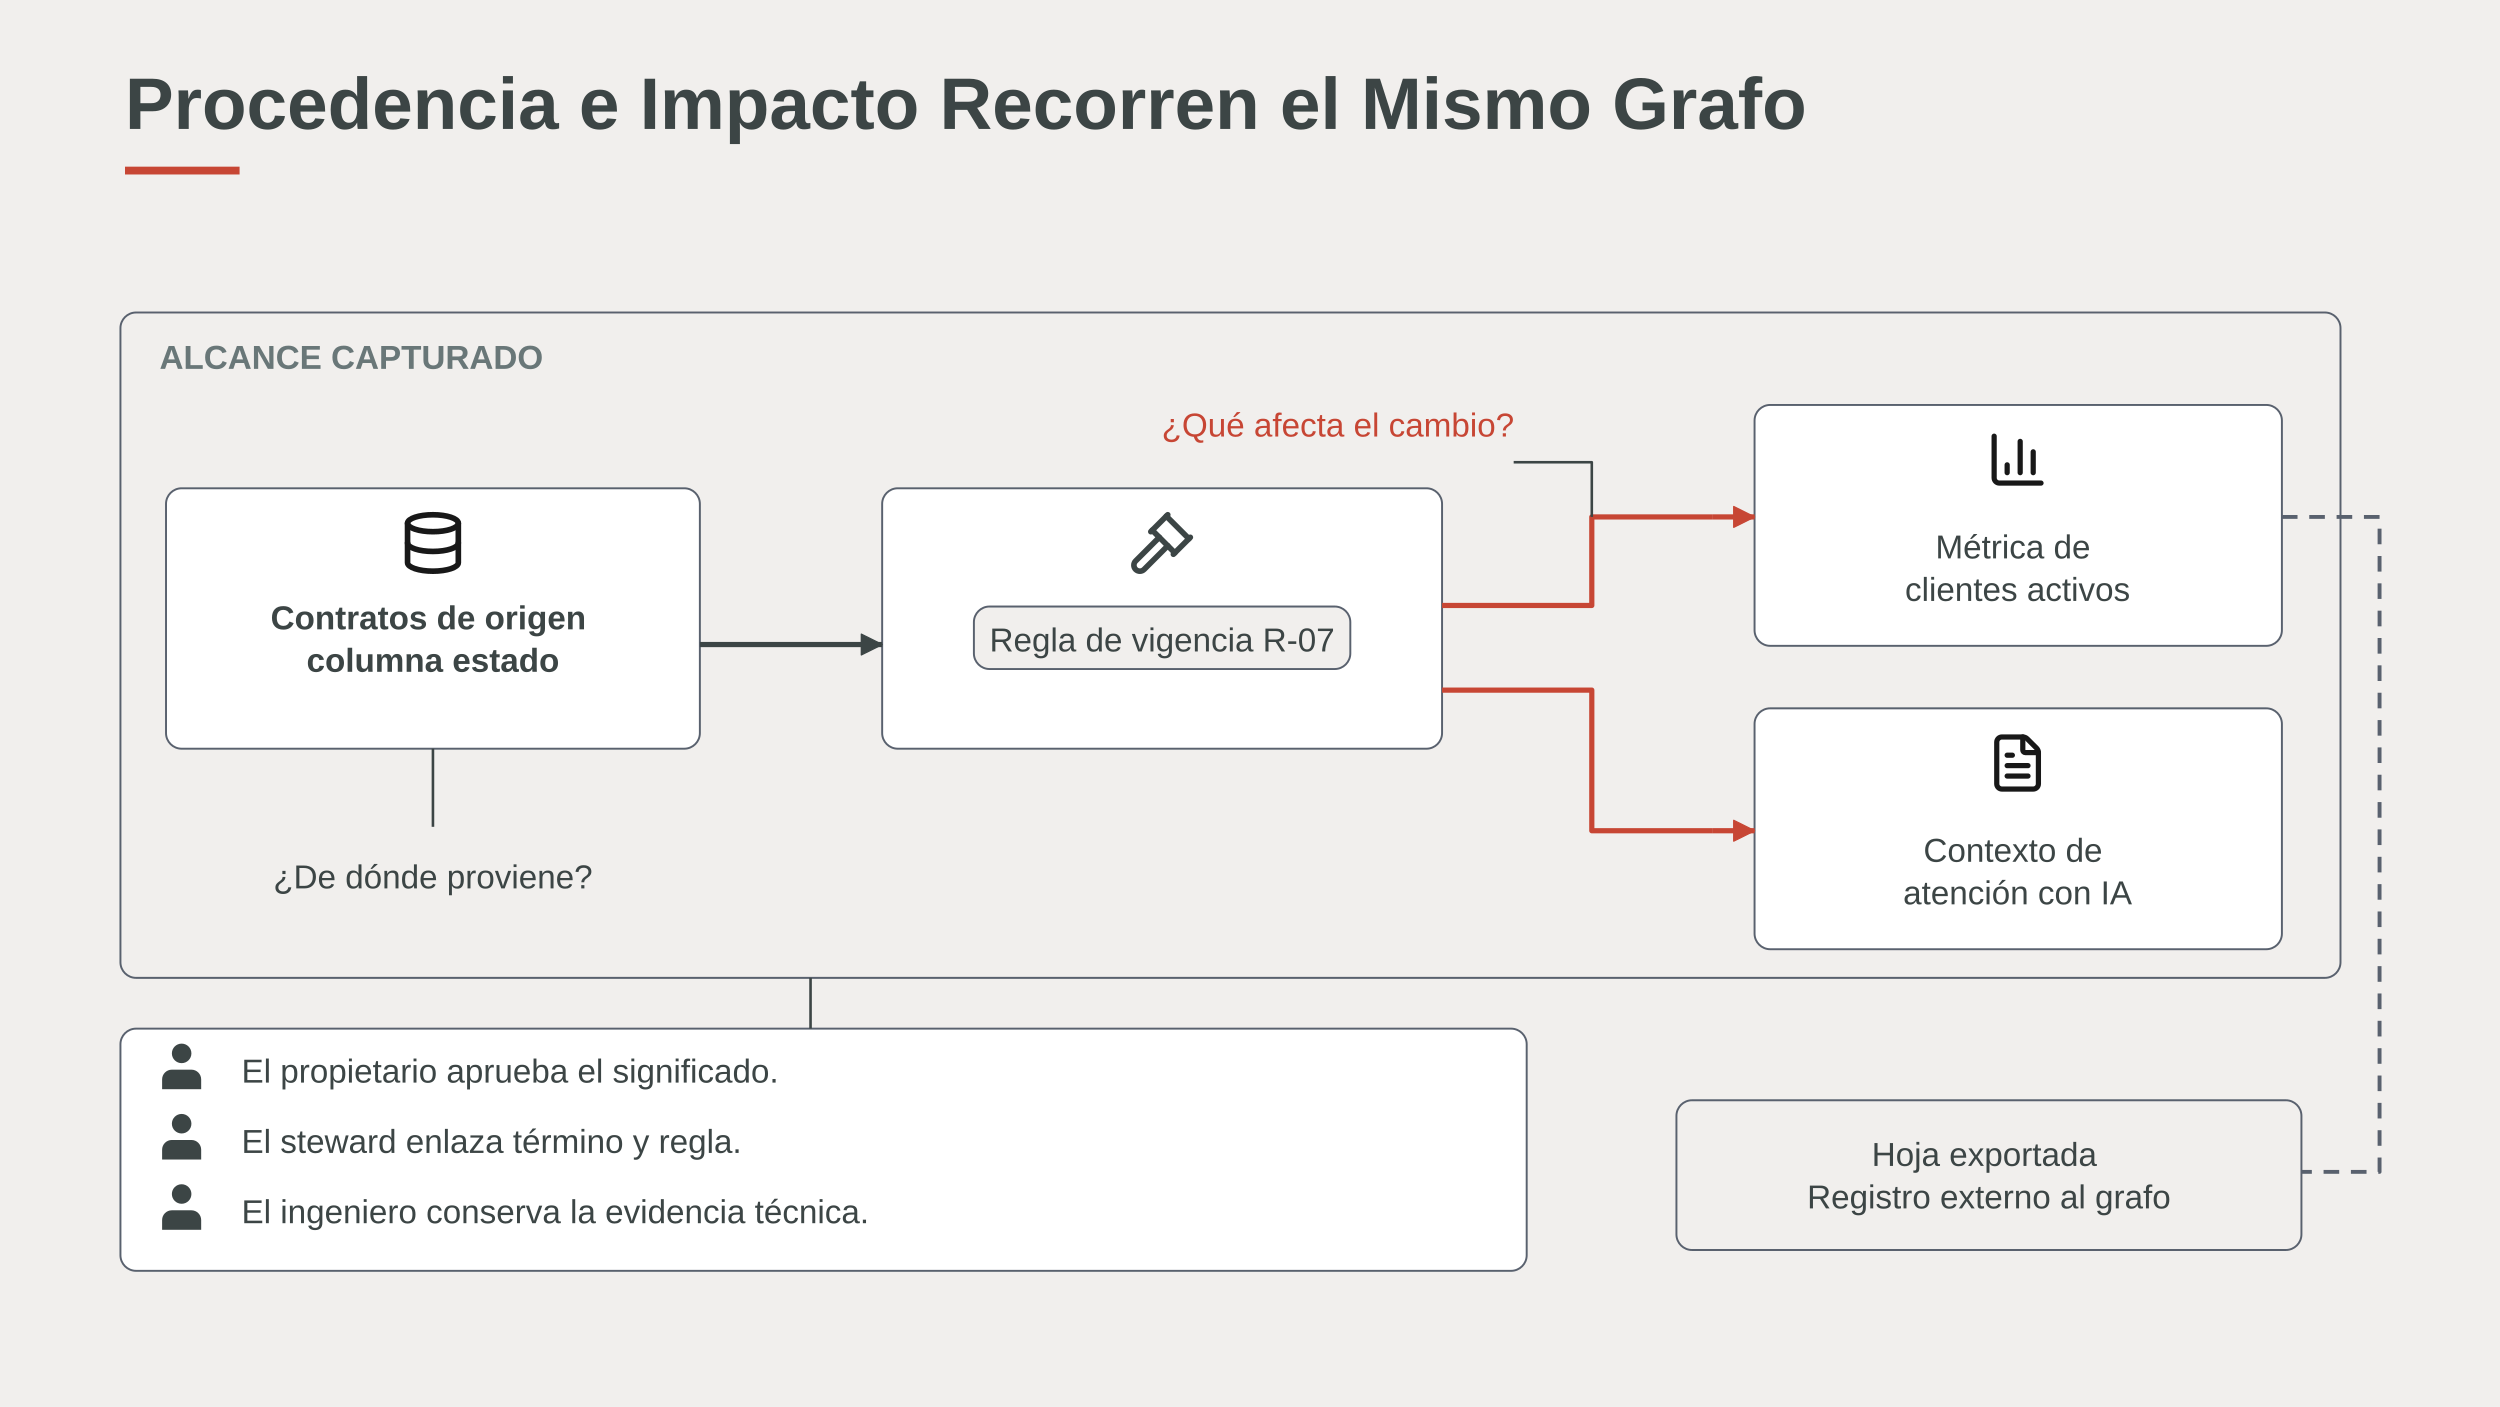
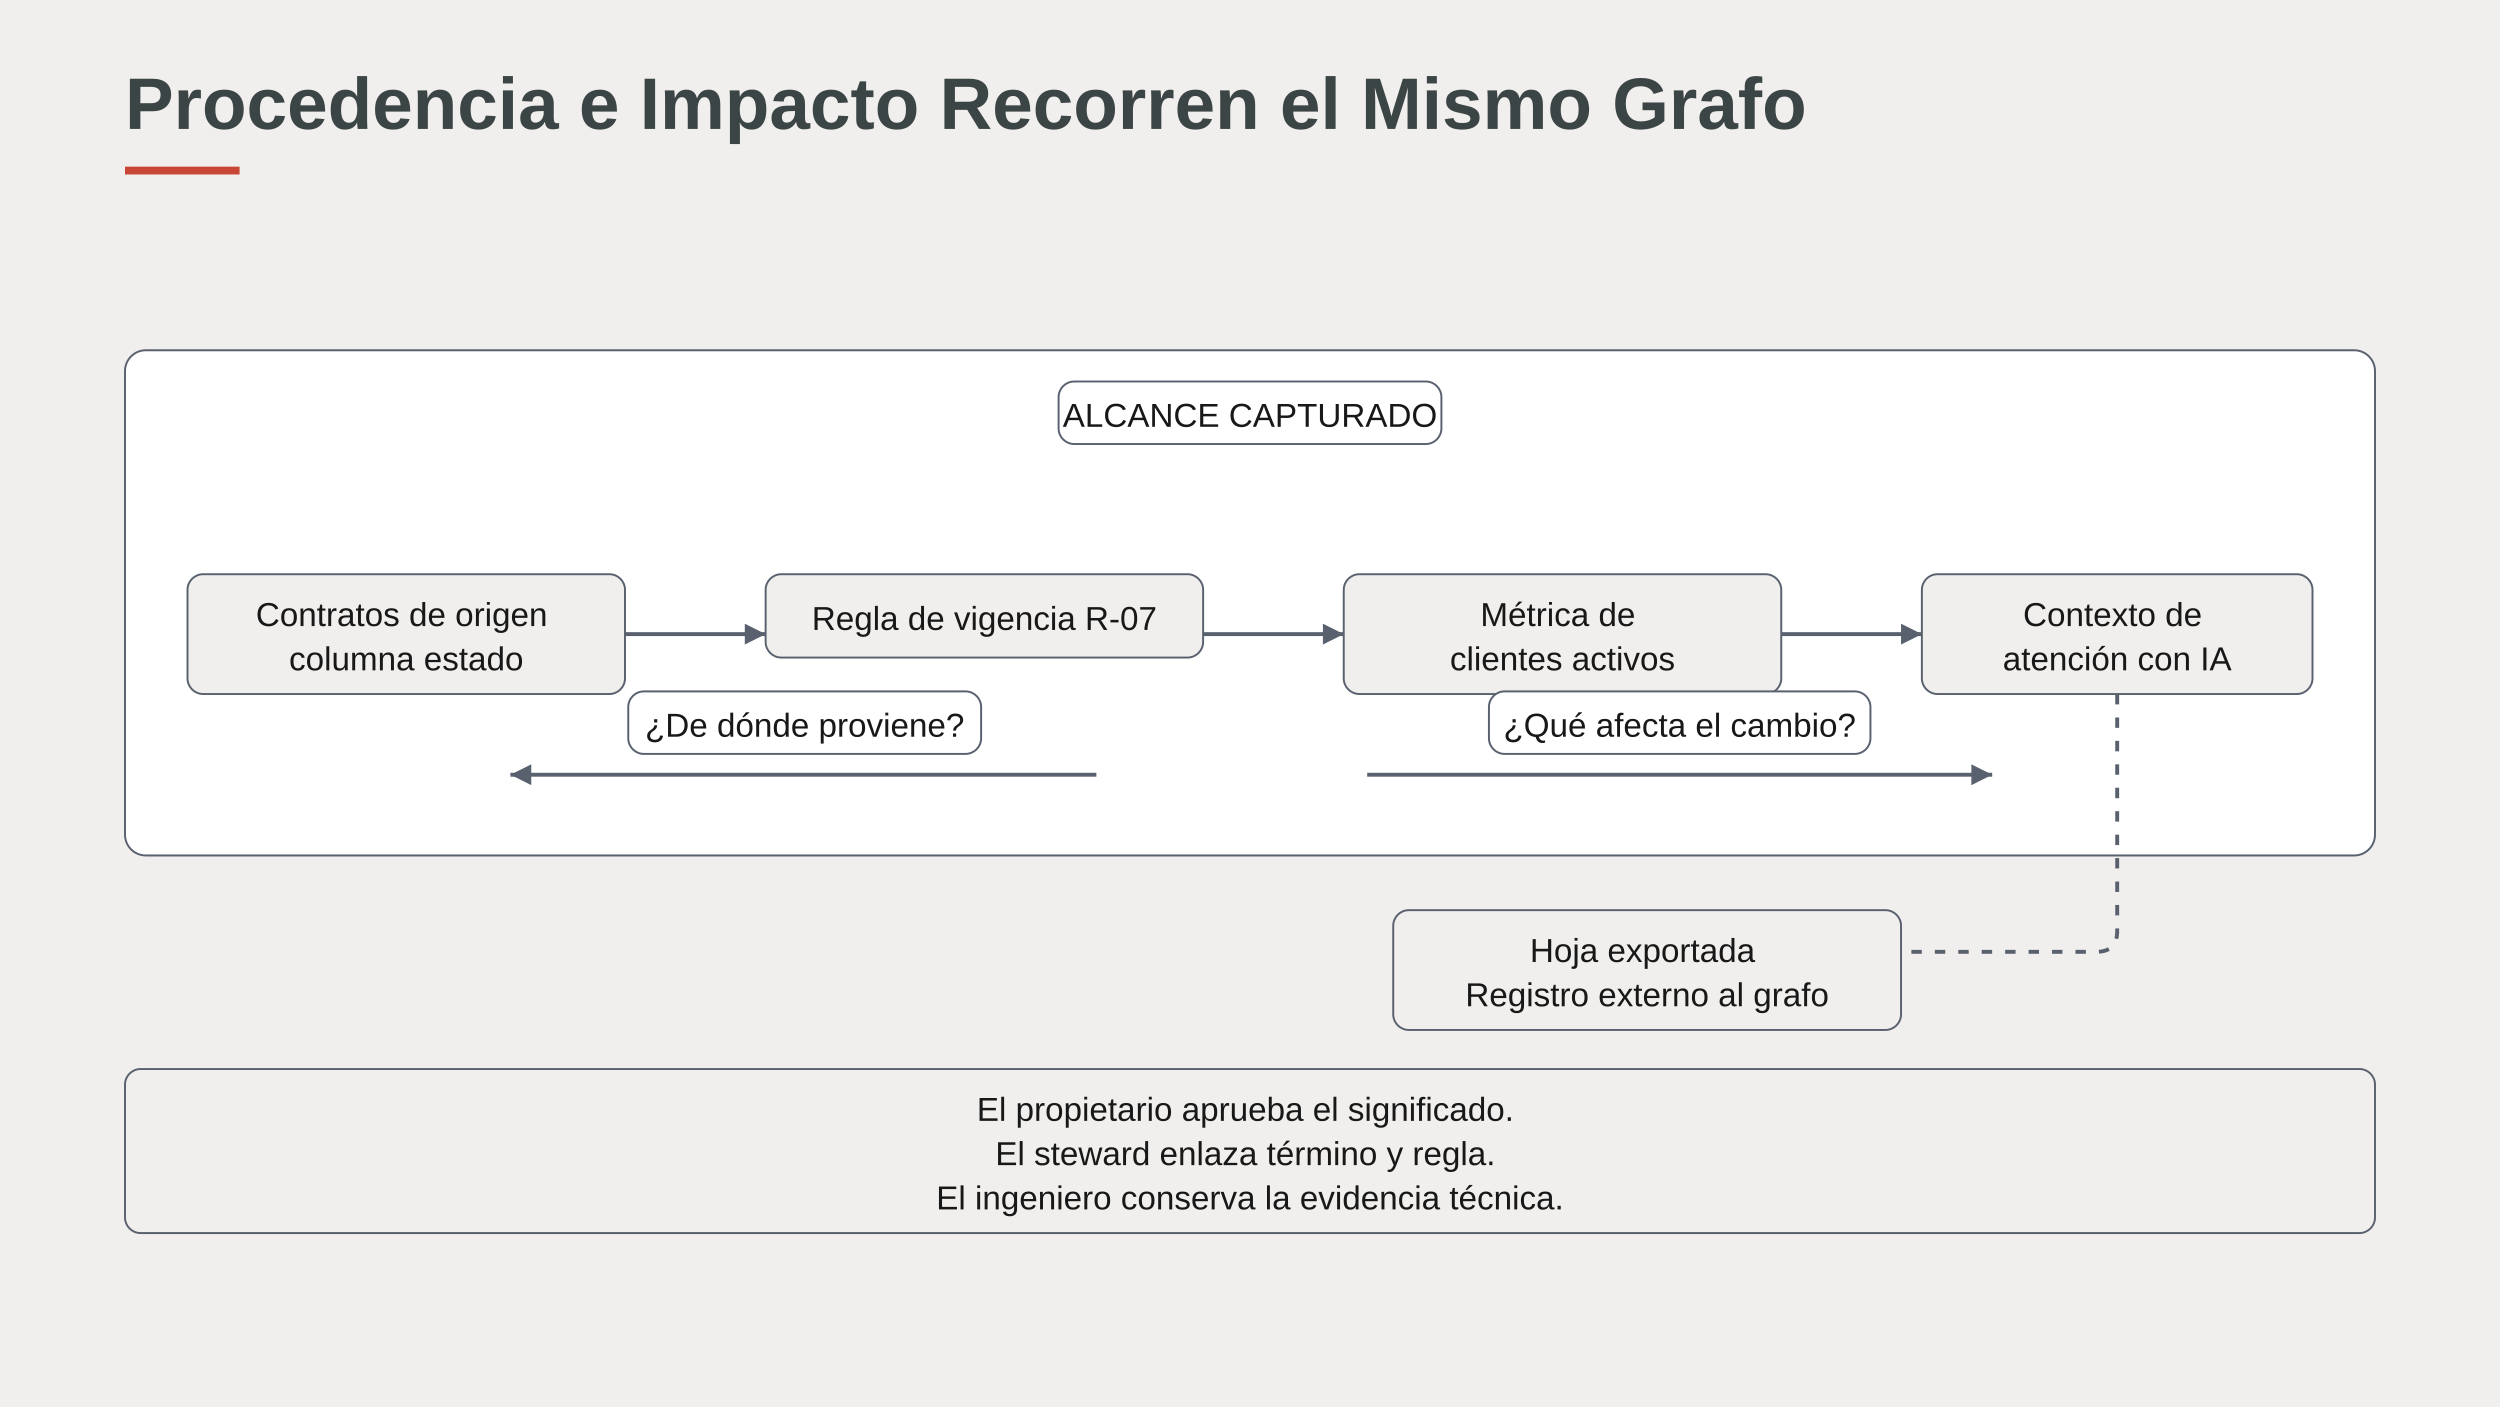
- <svg xmlns="http://www.w3.org/2000/svg" viewBox="0 0 1920 1080" role="img" aria-labelledby="title description">
+ <svg xmlns="http://www.w3.org/2000/svg" viewBox="0 0 1920 1080" role="img" aria-labelledby="title description" data-design-audit="08-11-compact">
  <g font-family="Segoe UI, Arial, sans-serif">
    <rect x="0" y="0" width="1920" height="1080" rx="0" fill="#F1EFED" stroke="none" stroke-width="2" />
    <rect x="96" y="128" width="88" height="6" rx="0" fill="#C74634" stroke="none" stroke-width="2" />
    <text x="96" y="99" font-size="56" fill="#3C4545" font-weight="700" text-anchor="start">
      <tspan x="96" y="99">Procedencia e Impacto Recorren el Mismo Grafo</tspan>
    </text>
-     <g data-layout="module-artwork" data-reference="governance-architecture" transform="translate(-12.500 -5.000)" data-center="960 608">
-       <rect x="105" y="245" width="1705" height="511" rx="12" fill="none" stroke="#59616E" stroke-width="1.5" />
-       <text x="135" y="288.27" font-size="25.5" fill="#697778" font-weight="700" text-anchor="start">
-         <tspan x="135" y="288.27">ALCANCE CAPTURADO</tspan>
+     <g data-layout="module-artwork" data-reference="governance-architecture" data-center="960 608" transform="translate(0 29)">
+       <rect x="96" y="240" width="1728" height="388" rx="16" fill="#FFFFFF" stroke="#59616E" stroke-width="1.5" />
+       <rect x="813.0" y="264" width="294" height="48" rx="12" fill="#FFFFFF" stroke="#59616E" stroke-width="1.5" data-layout="reference-tag" />
+       <text x="960" y="298.8" font-size="25.5" fill="#181818" font-weight="400" text-anchor="middle">
+         <tspan x="960" y="298.8">ALCANCE CAPTURADO</tspan>
      </text>
-       <rect x="140" y="380" width="410" height="200" rx="12" fill="#FFFFFF" stroke="#59616E" stroke-width="1.5" />
-       <g data-svgrepo-icon="database" transform="translate(319 396) scale(2.16667)" color="#181818" fill="none" stroke="currentColor" stroke-width="2" stroke-linecap="round" stroke-linejoin="round">
-         <ellipse cx="12" cy="5" rx="9" ry="3" />
-         <path d="M3 5V19A9 3 0 0 0 21 19V5" />
-         <path d="M3 12A9 3 0 0 0 21 12" />
+       <rect x="144" y="412" width="336" height="92" rx="12" fill="#F1EFED" stroke="#59616E" stroke-width="1.5" />
+       <g data-table-cell="note" data-cell-align="center">
+         <rect x="144" y="412" width="336" height="92" fill="none" stroke="none" data-cell-frame="true" />
+         <g data-cell-content="true">
+           <text x="312.0" y="451.8" font-size="25.5" fill="#181818" font-weight="400" text-anchor="middle">
+             <tspan x="312.0" y="451.8">Contratos de origen</tspan>
+             <tspan x="312.0" y="485.8">columna estado</tspan>
+           </text>
+         </g>
      </g>
-       <text x="345" y="488.31" font-size="25.5" fill="#3C4545" font-weight="700" text-anchor="middle">
-         <tspan x="345" y="488.31">Contratos de origen </tspan>
-         <tspan x="345" y="520.95">columna estado</tspan>
+       <rect x="588" y="412" width="336" height="64" rx="12" fill="#F1EFED" stroke="#59616E" stroke-width="1.5" />
+       <g data-table-cell="note" data-cell-align="center">
+         <rect x="588" y="412" width="336" height="64" fill="none" stroke="none" data-cell-frame="true" />
+         <g data-cell-content="true">
+           <text x="756.0" y="454.8" font-size="25.5" fill="#181818" font-weight="400" text-anchor="middle">
+             <tspan x="756.0" y="454.8">Regla de vigencia R-07</tspan>
+           </text>
+         </g>
+       </g>
+       <rect x="1032" y="412" width="336" height="92" rx="12" fill="#F1EFED" stroke="#59616E" stroke-width="1.5" />
+       <g data-table-cell="note" data-cell-align="center">
+         <rect x="1032" y="412" width="336" height="92" fill="none" stroke="none" data-cell-frame="true" />
+         <g data-cell-content="true">
+           <text x="1200.0" y="451.8" font-size="25.5" fill="#181818" font-weight="400" text-anchor="middle">
+             <tspan x="1200.0" y="451.8">Métrica de</tspan>
+             <tspan x="1200.0" y="485.8">clientes activos</tspan>
+           </text>
+         </g>
+       </g>
+       <rect x="1476" y="412" width="300" height="92" rx="12" fill="#F1EFED" stroke="#59616E" stroke-width="1.5" />
+       <g data-table-cell="note" data-cell-align="center">
+         <rect x="1476" y="412" width="300" height="92" fill="none" stroke="none" data-cell-frame="true" />
+         <g data-cell-content="true">
+           <text x="1626.0" y="451.8" font-size="25.5" fill="#181818" font-weight="400" text-anchor="middle">
+             <tspan x="1626.0" y="451.8">Contexto de</tspan>
+             <tspan x="1626.0" y="485.8">atención con IA</tspan>
+           </text>
+         </g>
+       </g>
+       <line x1="480" y1="458" x2="588" y2="458" stroke="#59616E" stroke-width="3" />
+       <path d="M588 458 L572.0 466.0 L572.0 450.0 Z" fill="#59616E" />
+       <line x1="924" y1="458" x2="1032" y2="458" stroke="#59616E" stroke-width="3" />
+       <path d="M1032 458 L1016.0 466.0 L1016.0 450.0 Z" fill="#59616E" />
+       <line x1="1368" y1="458" x2="1476" y2="458" stroke="#59616E" stroke-width="3" />
+       <path d="M1476 458 L1460.0 466.0 L1460.0 450.0 Z" fill="#59616E" />
+       <line x1="842" y1="566" x2="392" y2="566" stroke="#59616E" stroke-width="3" />
+       <path d="M392 566 L408.0 558.0 L408.0 574.0 Z" fill="#59616E" />
+       <rect x="482.5" y="502" width="271" height="48" rx="12" fill="#FFFFFF" stroke="#59616E" stroke-width="1.5" data-layout="reference-tag" />
+       <text x="618" y="536.8" font-size="25.5" fill="#181818" font-weight="400" text-anchor="middle">
+         <tspan x="618" y="536.8">¿De dónde proviene?</tspan>
      </text>
-       <rect x="690" y="380" width="430" height="200" rx="12" fill="#FFFFFF" stroke="#59616E" stroke-width="1.5" />
-       <g data-svgrepo-icon="policy" transform="translate(879 396) scale(2.16667)" color="#3C4545" fill="none" stroke="currentColor" stroke-width="2" stroke-linecap="round" stroke-linejoin="round">
-         <path d="m14 13-8.381 8.38a1 1 0 0 1-3.001-3l8.384-8.381" />
-         <path d="m16 16 6-6" />
-         <path d="m21.5 10.5-8-8" />
-         <path d="m8 8 6-6" />
-         <path d="m8.5 7.5 8 8" />
+       <line x1="1050" y1="566" x2="1530" y2="566" stroke="#59616E" stroke-width="3" />
+       <path d="M1530 566 L1514.0 574.0 L1514.0 558.0 Z" fill="#59616E" />
+       <rect x="1143.5" y="502" width="293" height="48" rx="12" fill="#FFFFFF" stroke="#59616E" stroke-width="1.5" data-layout="reference-tag" />
+       <text x="1290" y="536.8" font-size="25.5" fill="#181818" font-weight="400" text-anchor="middle">
+         <tspan x="1290" y="536.8">¿Qué afecta el cambio?</tspan>
+       </text>
+       <path d="M1626 504 L1626.0 686.0 Q1626 702 1610.0 702.0 L1460 702" fill="none" stroke="#59616E" stroke-width="3" stroke-linejoin="round" stroke-dasharray="8 10" />
+       <rect x="1070" y="670" width="390" height="92" rx="12" fill="#F1EFED" stroke="#59616E" stroke-width="1.5" />
+       <g data-table-cell="note" data-cell-align="center">
+         <rect x="1070" y="670" width="390" height="92" fill="none" stroke="none" data-cell-frame="true" />
+         <g data-cell-content="true">
+           <text x="1265.0" y="709.8" font-size="25.5" fill="#181818" font-weight="400" text-anchor="middle">
+             <tspan x="1265.0" y="709.8">Hoja exportada</tspan>
+             <tspan x="1265.0" y="743.8">Registro externo al grafo</tspan>
+           </text>
+         </g>
      </g>
-       <rect x="760.455" y="470.81" width="289.089" height="48" rx="12" fill="#F1EFED" stroke="#59616E" stroke-width="1.5" data-layout="reference-tag" />
-       <text x="905.0" y="505.31" font-size="25.5" fill="#3C4545" font-weight="400" text-anchor="middle">
-         <tspan x="905.0" y="505.31">Regla de vigencia R-07</tspan>
-       </text>
-       <rect x="1360" y="316" width="405" height="185" rx="12" fill="#FFFFFF" stroke="#59616E" stroke-width="1.5" />
-       <g data-svgrepo-icon="chart" transform="translate(1538 334) scale(2)" color="#181818" fill="none" stroke="currentColor" stroke-width="2" stroke-linecap="round" stroke-linejoin="round">
-         <path d="M3 3v16a2 2 0 0 0 2 2h16" />
-         <path d="M18 17V9" />
-         <path d="M13 17V5" />
-         <path d="M8 17v-3" />
+       <rect x="96" y="792" width="1728" height="126" rx="12" fill="#F1EFED" stroke="#59616E" stroke-width="1.5" />
+       <g data-table-cell="note" data-cell-align="center">
+         <rect x="96" y="792" width="1728" height="126" fill="none" stroke="none" data-cell-frame="true" />
+         <g data-cell-content="true">
+           <text x="960.0" y="831.8" font-size="25.5" fill="#181818" font-weight="400" text-anchor="middle">
+             <tspan x="960.0" y="831.8">El propietario aprueba el significado.</tspan>
+             <tspan x="960.0" y="865.8">El steward enlaza término y regla.</tspan>
+             <tspan x="960.0" y="899.8">El ingeniero conserva la evidencia técnica.</tspan>
+           </text>
+         </g>
      </g>
-       <text x="1562" y="433.87" font-size="25.5" fill="#3C4545" font-weight="400" text-anchor="middle">
-         <tspan x="1562" y="433.87">Métrica de </tspan>
-         <tspan x="1562" y="466.51">clientes activos</tspan>
-       </text>
-       <rect x="1360" y="549" width="405" height="185" rx="12" fill="#FFFFFF" stroke="#59616E" stroke-width="1.5" />
-       <g data-svgrepo-icon="document" transform="translate(1538 567) scale(2)" color="#181818" fill="none" stroke="currentColor" stroke-width="2" stroke-linecap="round" stroke-linejoin="round">
-         <path d="M6 22a2 2 0 0 1-2-2V4a2 2 0 0 1 2-2h8a2.4 2.4 0 0 1 1.704.706l3.588 3.588A2.4 2.4 0 0 1 20 8v12a2 2 0 0 1-2 2z" />
-         <path d="M14 2v5a1 1 0 0 0 1 1h5" />
-         <path d="M10 9H8" />
-         <path d="M16 13H8" />
-         <path d="M16 17H8" />
-       </g>
-       <text x="1562" y="666.87" font-size="25.5" fill="#3C4545" font-weight="400" text-anchor="middle">
-         <tspan x="1562" y="666.87">Contexto de </tspan>
-         <tspan x="1562" y="699.51">atención con IA</tspan>
-       </text>
-       <line x1="550" y1="500" x2="690" y2="500" stroke="#3C4545" stroke-width="4" />
-       <path d="M690 500 L674 508 L674 492 Z" fill="#3C4545" stroke="#3C4545" stroke-width="1" stroke-linejoin="round" />
-       <path d="M1120 470 H1235 V402 H1328" fill="none" stroke="#C74634" stroke-width="4" stroke-linejoin="round" />
-       <line x1="1328" y1="402" x2="1360" y2="402" stroke="#C74634" stroke-width="4" />
-       <path d="M1360 402 L1344 410 L1344 394 Z" fill="#C74634" stroke="#C74634" stroke-width="1" stroke-linejoin="round" />
-       <path d="M1120 535 H1235 V643 H1328" fill="none" stroke="#C74634" stroke-width="4" stroke-linejoin="round" />
-       <line x1="1328" y1="643" x2="1360" y2="643" stroke="#C74634" stroke-width="4" />
-       <path d="M1360 643 L1344 651 L1344 635 Z" fill="#C74634" stroke="#C74634" stroke-width="1" stroke-linejoin="round" />
-       <line x1="345" y1="580" x2="345" y2="640" stroke="#3C4545" stroke-width="2" />
-       <text x="345" y="687.27" font-size="25.5" fill="#3C4545" font-weight="400" text-anchor="middle">
-         <tspan x="345" y="687.27">¿De dónde proviene?</tspan>
-       </text>
-       <text x="1040" y="340.27" font-size="25.5" fill="#C74634" font-weight="400" text-anchor="middle">
-         <tspan x="1040" y="340.27">¿Qué afecta el cambio?</tspan>
-       </text>
-       <path d="M1175 360 H1235 V402" fill="none" stroke="#3C4545" stroke-width="2" stroke-linejoin="round" />
-       <rect x="1300" y="850" width="480" height="115" rx="12" fill="#F1EFED" stroke="#59616E" stroke-width="1.5" />
-       <text x="1540" y="900.43" font-size="25.5" fill="#3C4545" font-weight="400" text-anchor="middle">
-         <tspan x="1540" y="900.43">Hoja exportada </tspan>
-         <tspan x="1540" y="933.07">Registro externo al grafo</tspan>
-       </text>
-       <path d="M1765 402 H1840 V905 H1780" fill="none" stroke="#59616E" stroke-width="3" stroke-linejoin="round" stroke-dasharray="12 9" />
-       <rect x="105" y="795" width="1080" height="186" rx="12" fill="#FFFFFF" stroke="#59616E" stroke-width="1.5" />
-       <g data-person-icon="user-supplied" transform="translate(132 804) scale(2.5)" fill="#3C4545">
-         <path d="M8 7C9.657 7 11 5.657 11 4C11 2.343 9.657 1 8 1C6.343 1 5 2.343 5 4C5 5.657 6.343 7 8 7Z" />
-         <path d="M14 12C14 10.343 12.657 9 11 9H5C3.343 9 2 10.343 2 12V15H14V12Z" />
-       </g>
-       <text x="198" y="836.43" font-size="25.5" fill="#3C4545" font-weight="400" text-anchor="start">
-         <tspan x="198" y="836.43">El propietario aprueba el significado.</tspan>
-       </text>
-       <g data-person-icon="user-supplied" transform="translate(132 858) scale(2.5)" fill="#3C4545">
-         <path d="M8 7C9.657 7 11 5.657 11 4C11 2.343 9.657 1 8 1C6.343 1 5 2.343 5 4C5 5.657 6.343 7 8 7Z" />
-         <path d="M14 12C14 10.343 12.657 9 11 9H5C3.343 9 2 10.343 2 12V15H14V12Z" />
-       </g>
-       <text x="198" y="890.43" font-size="25.5" fill="#3C4545" font-weight="400" text-anchor="start">
-         <tspan x="198" y="890.43">El steward enlaza término y regla.</tspan>
-       </text>
-       <g data-person-icon="user-supplied" transform="translate(132 912) scale(2.5)" fill="#3C4545">
-         <path d="M8 7C9.657 7 11 5.657 11 4C11 2.343 9.657 1 8 1C6.343 1 5 2.343 5 4C5 5.657 6.343 7 8 7Z" />
-         <path d="M14 12C14 10.343 12.657 9 11 9H5C3.343 9 2 10.343 2 12V15H14V12Z" />
-       </g>
-       <text x="198" y="944.43" font-size="25.5" fill="#3C4545" font-weight="400" text-anchor="start">
-         <tspan x="198" y="944.43">El ingeniero conserva la evidencia técnica.</tspan>
-       </text>
-       <line x1="635" y1="756" x2="635" y2="795" stroke="#3C4545" stroke-width="2" />
    </g>
  </g>
</svg>
